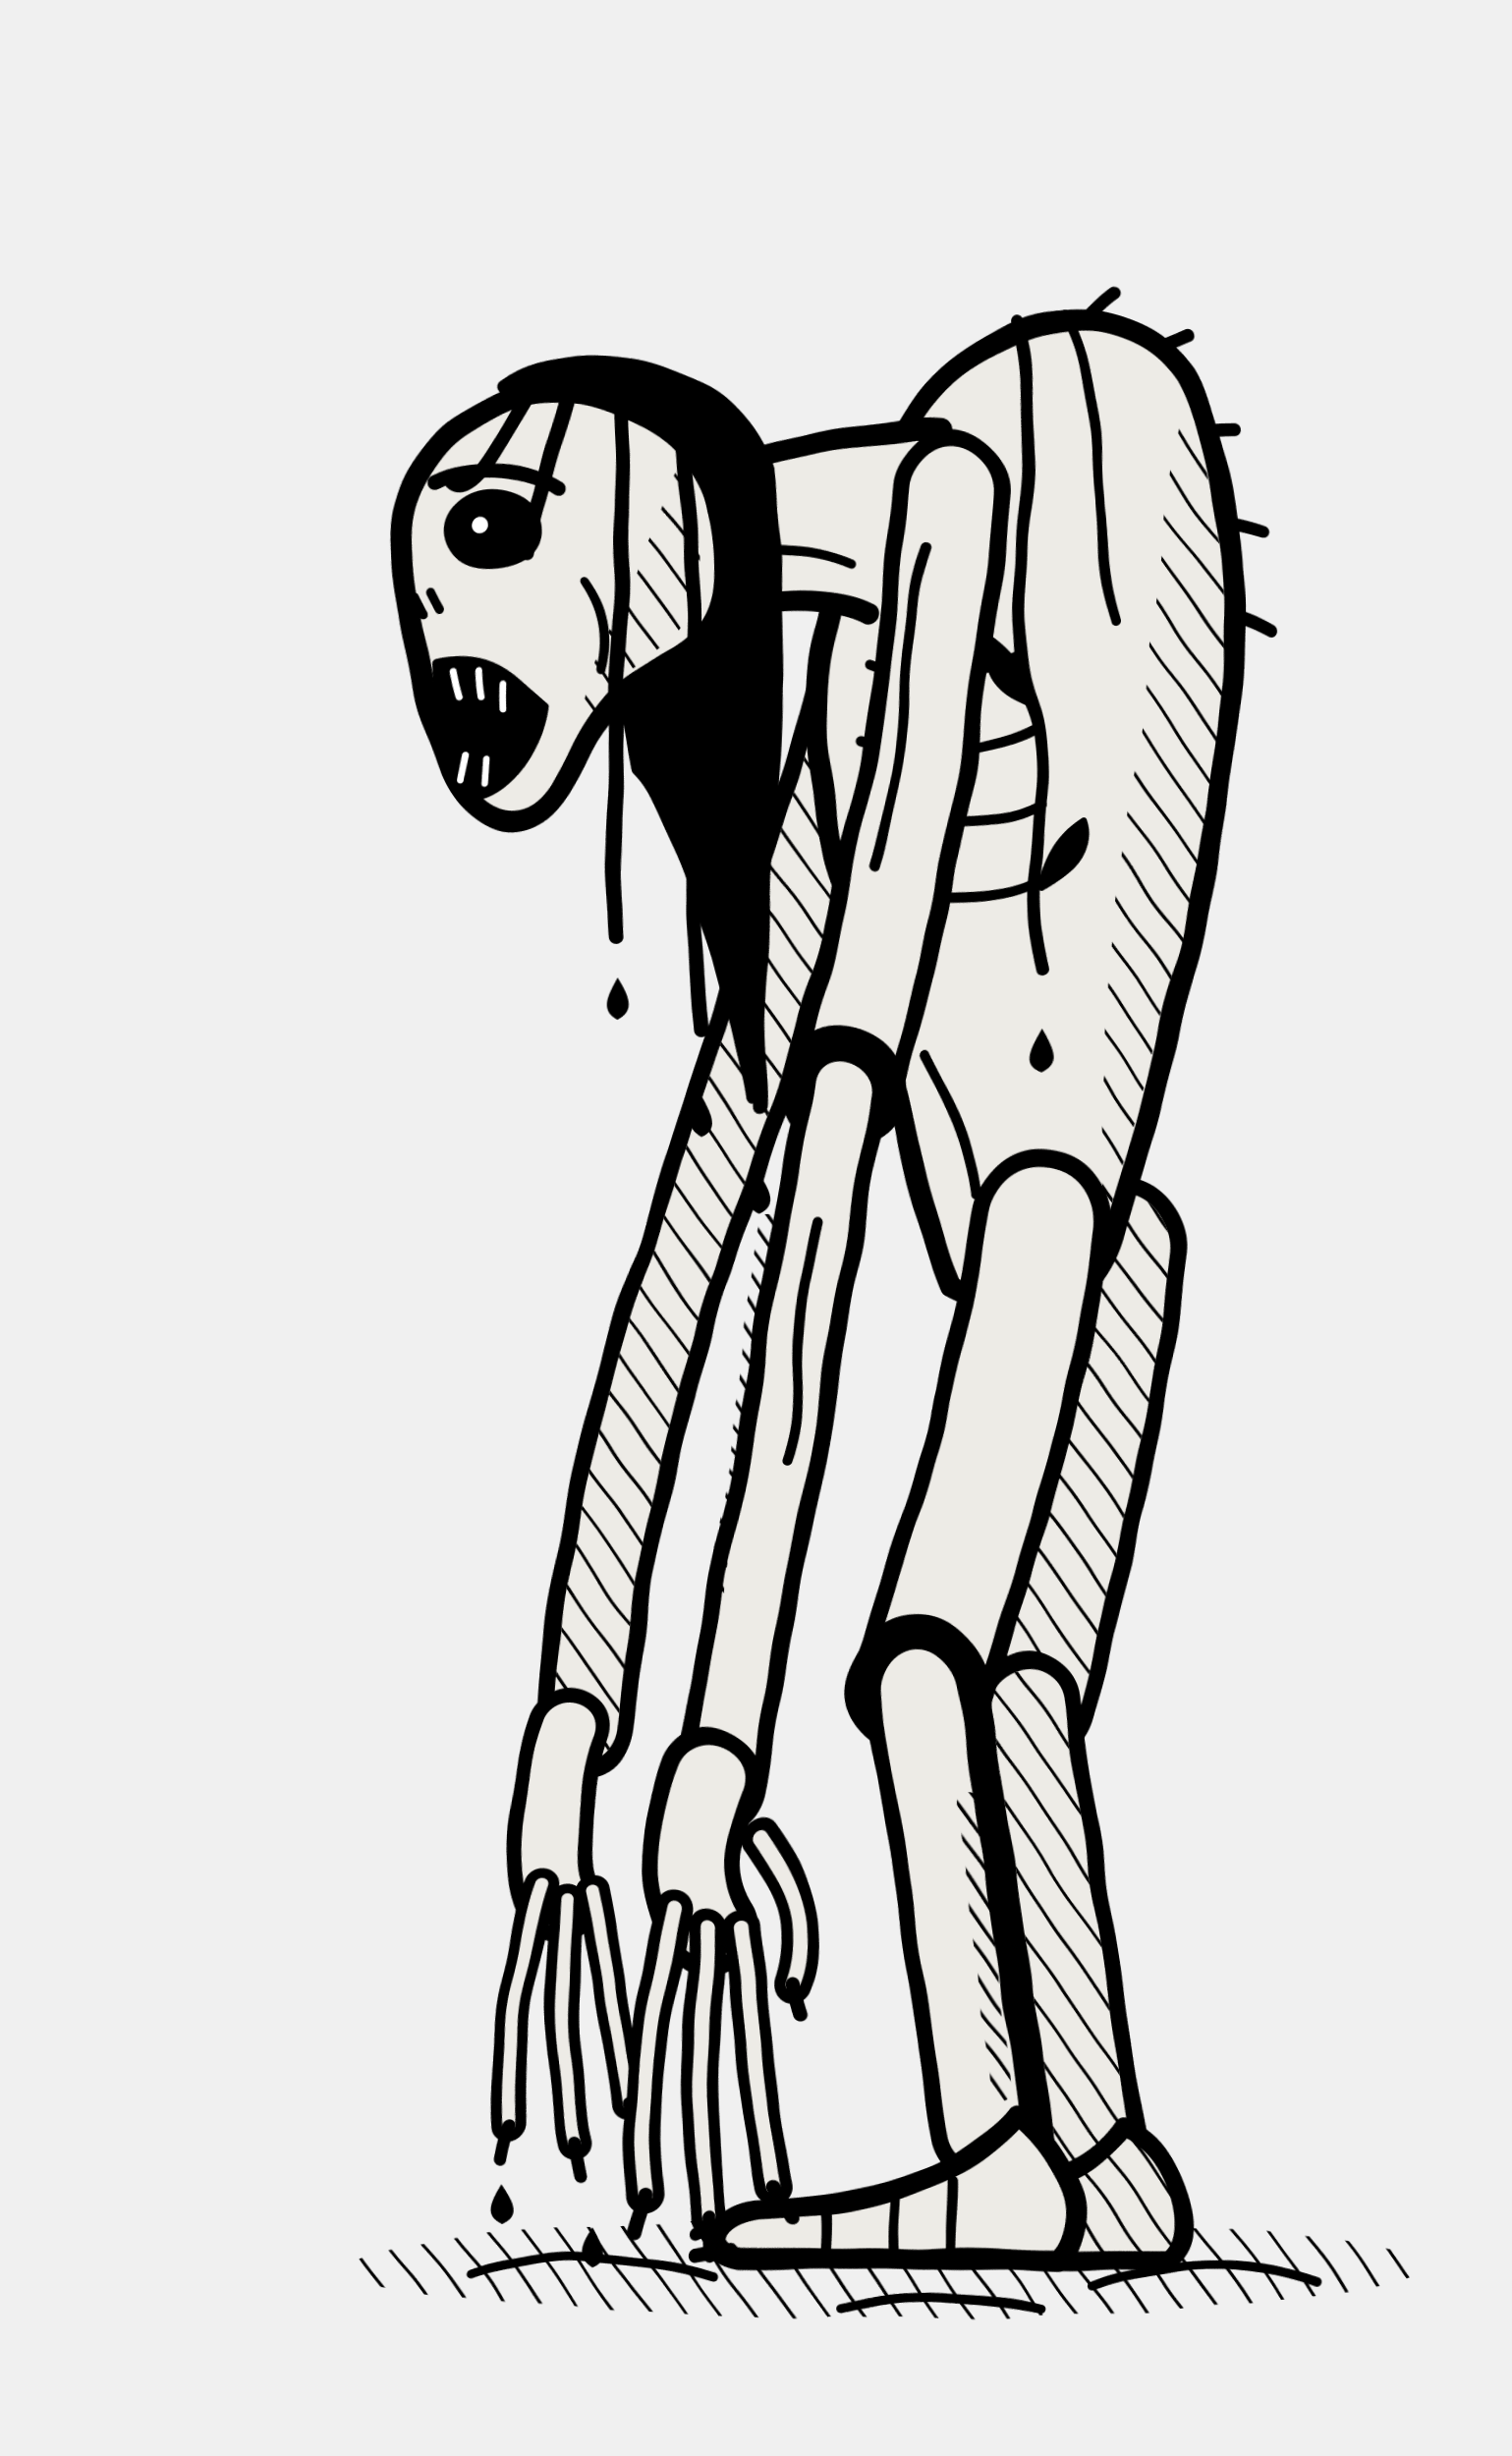
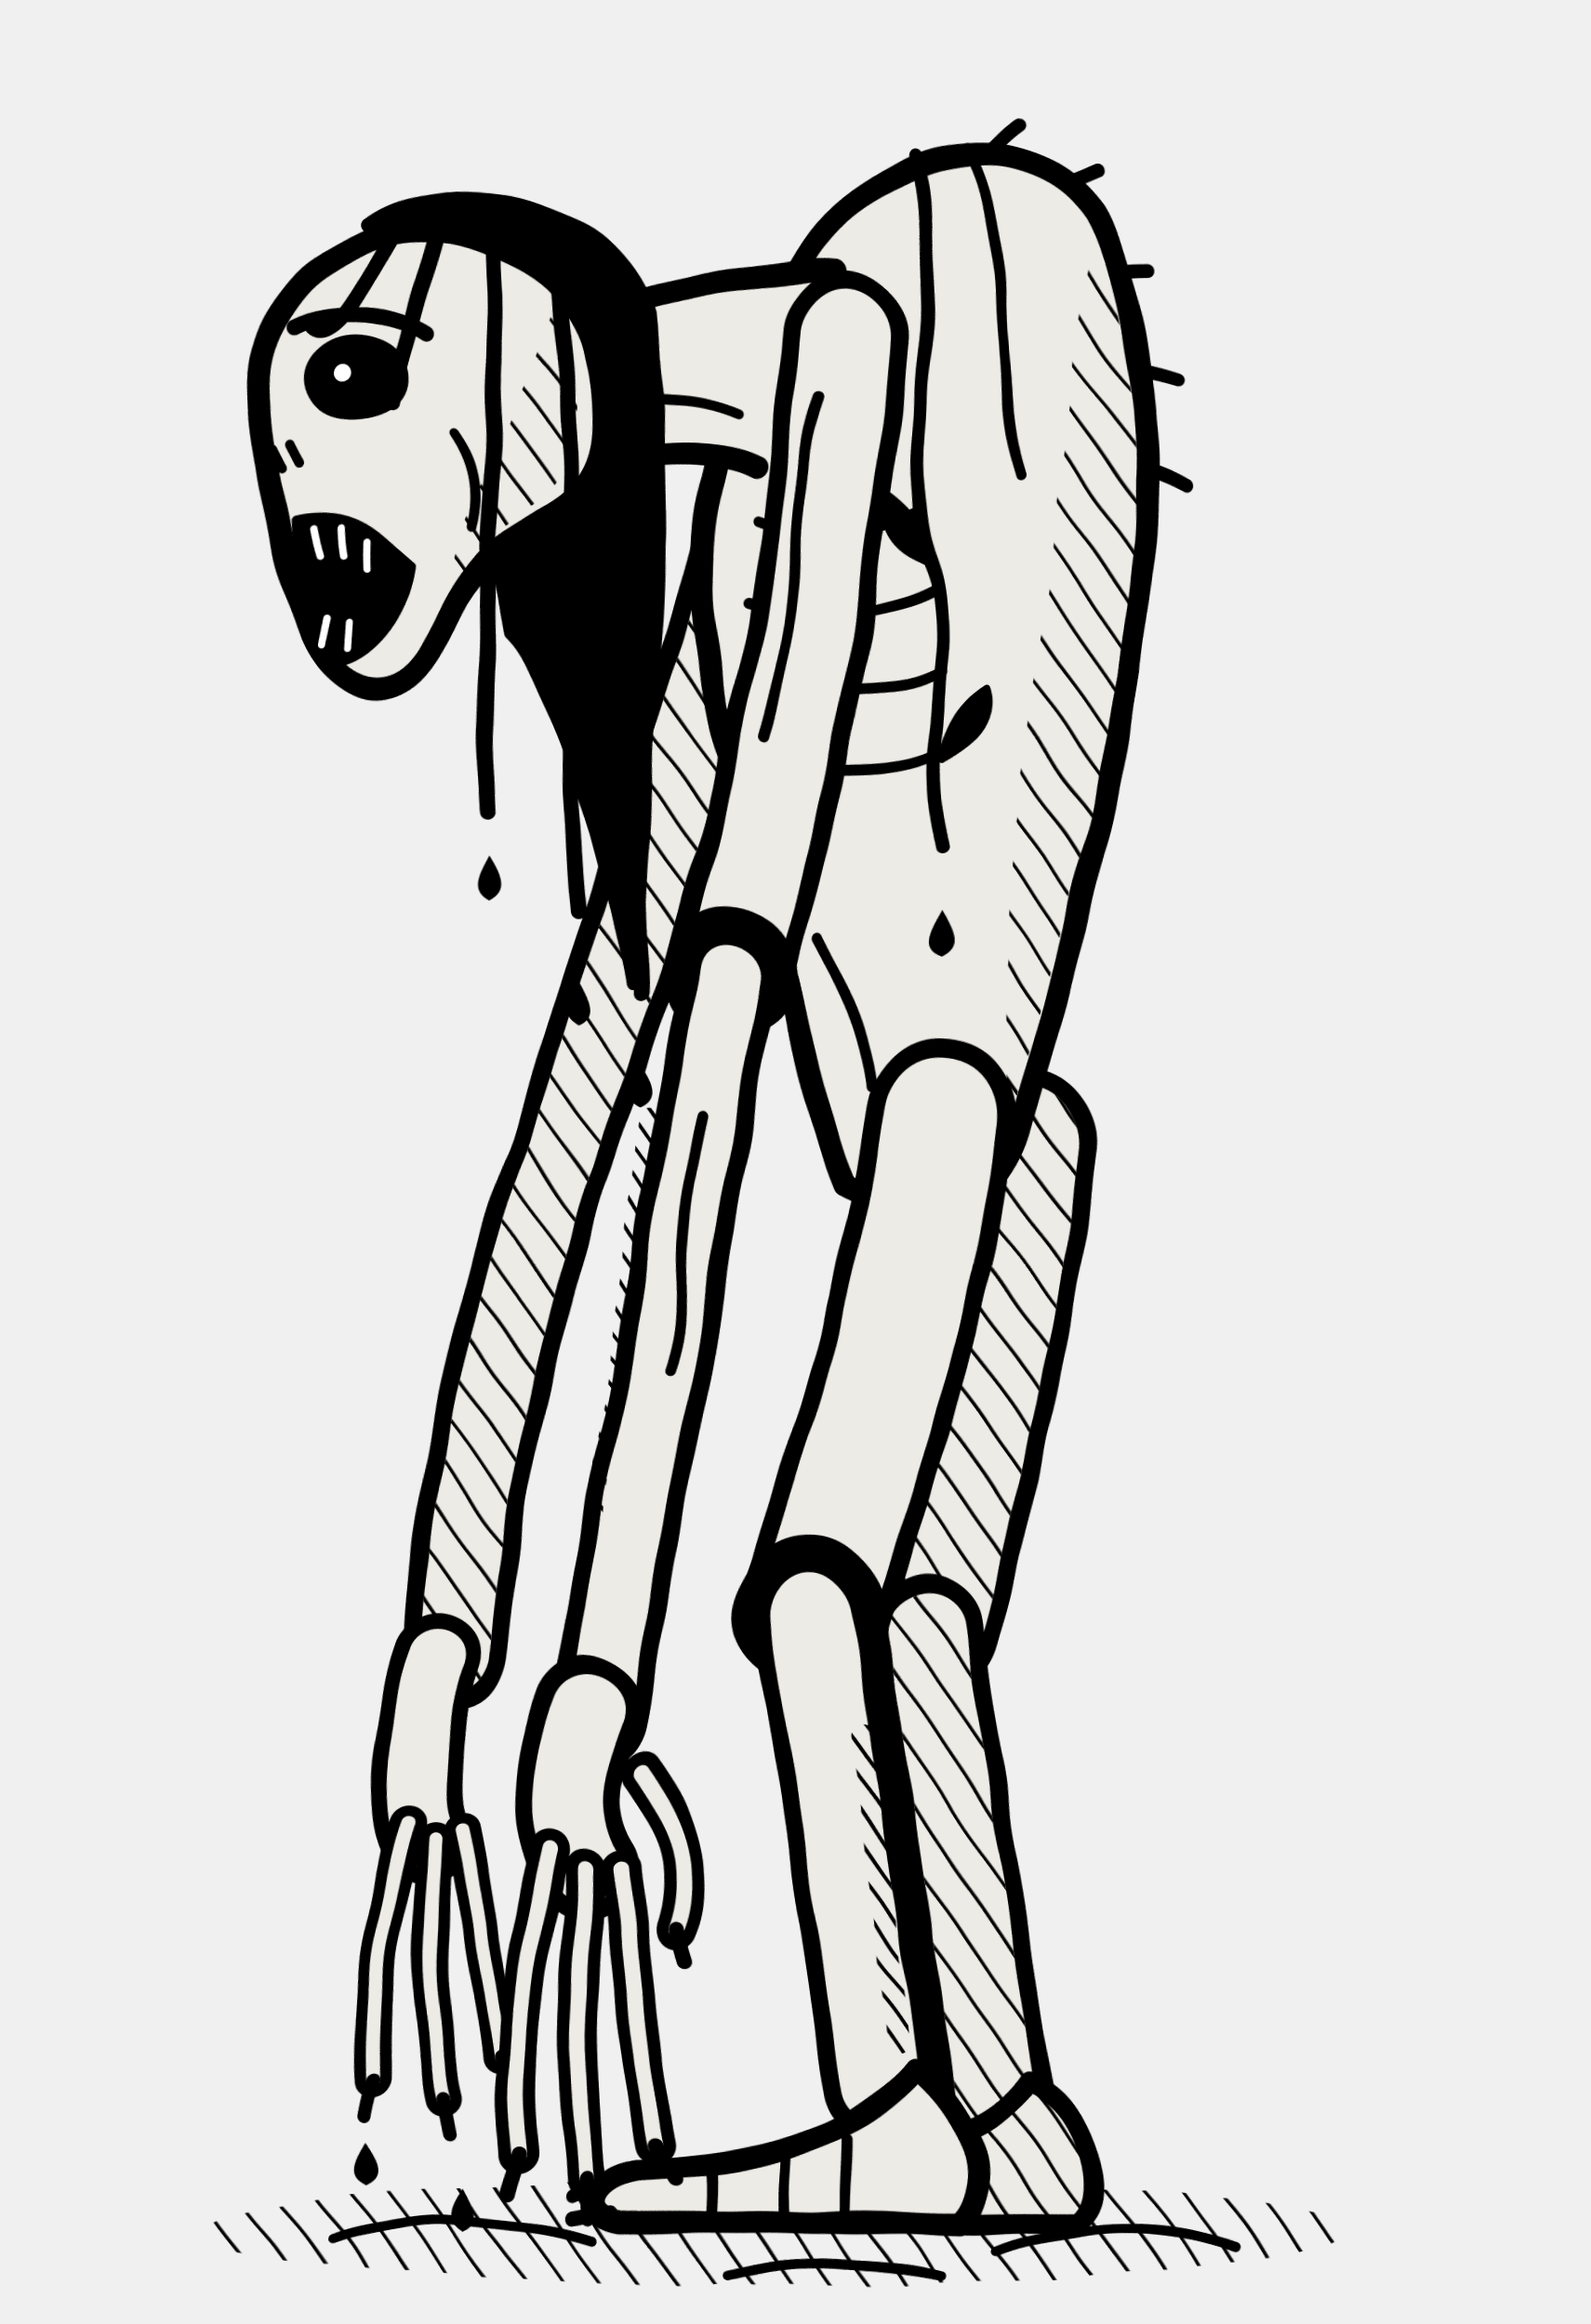
- <svg xmlns="http://www.w3.org/2000/svg" width="80" height="130" viewBox="246 300 80 130">
+ <svg xmlns="http://www.w3.org/2000/svg" width="104" height="152" viewBox="240 282 104 152">
  <defs>
    <filter id="ink" filterUnits="userSpaceOnUse" x="-60" y="-60" width="520" height="980">
      <feTurbulence type="fractalNoise" baseFrequency="0.035" numOctaves="2" seed="7" result="n" />
      <feDisplacementMap in="SourceGraphic" in2="n" scale="3.2" xChannelSelector="R" yChannelSelector="G" />
    </filter>
    <pattern id="hatch" width="7" height="7" patternUnits="userSpaceOnUse" patternTransform="rotate(-35)">
      <line x1="0" y1="0" x2="0" y2="7" stroke="#000000" stroke-width="1.5" />
    </pattern>
    <pattern id="hatchDense" width="4" height="4" patternUnits="userSpaceOnUse" patternTransform="rotate(-35)">
      <line x1="0" y1="0" x2="0" y2="4" stroke="#000000" stroke-width="1.7" />
    </pattern>
    <pattern id="hatchNight" width="3" height="3" patternUnits="userSpaceOnUse" patternTransform="rotate(-35)">
      <line x1="0" y1="0" x2="0" y2="3" stroke="#000000" stroke-width="1.9" />
    </pattern>
    <pattern id="water" width="9" height="5" patternUnits="userSpaceOnUse">
      <line x1="0" y1="2.5" x2="5" y2="2.5" stroke="#000000" stroke-width="1.3" />
    </pattern>
  </defs>
-   <g transform="translate(251 292) scale(0.22)">
+   <g transform="translate(235.5 259.2) scale(0.29)">
    <g filter="url(#ink)" stroke="#000000" stroke-linecap="round" stroke-linejoin="round">
      <ellipse cx="190" cy="582" rx="130" ry="12" fill="url(#hatch)" stroke="none" />
      <path d="M90 584C110 578 130 578 150 584M240 586C258 580 276 580 294 586M180 592C196 588 212 588 228 592" fill="none" stroke-width="2.2" />
      <path d="M246 336C240 380 232 416 224 446" fill="none" stroke-width="34" />
      <path d="M246 336C240 380 232 416 224 446" fill="none" stroke="#EDEBE6" stroke-width="26" />
      <path d="M246 336C240 380 232 416 224 446" fill="none" stroke="url(#hatch)" stroke-width="26" />
      <path d="M224 446C230 482 236 520 240 550" fill="none" stroke-width="26" />
      <path d="M224 446C230 482 236 520 240 550" fill="none" stroke="#EDEBE6" stroke-width="18" />
      <path d="M224 446C230 482 236 520 240 550" fill="none" stroke="url(#hatch)" stroke-width="18" />
      <path d="M248 548C240 560 220 566 194 568C184 570 182 578 190 580H258C266 574 262 556 248 548Z" fill="#EDEBE6" stroke-width="4.5" />
      <path d="M248 548C240 560 220 566 194 568C184 570 182 578 190 580H258C266 574 262 556 248 548Z" fill="url(#hatch)" stroke="none" />
      <path d="M188 572l-8 4M188 578l-8 2" fill="none" stroke-width="3" />
      <path d="M196 154C180 220 156 300 140 344C128 384 120 420 118 452" fill="none" stroke-width="24" />
      <path d="M196 154C180 220 156 300 140 344C128 384 120 420 118 452" fill="none" stroke="#EDEBE6" stroke-width="16" />
      <path d="M196 154C180 220 156 300 140 344C128 384 120 420 118 452" fill="none" stroke="url(#hatch)" stroke-width="16" />
      <path d="M114 452C108 470 108 484 112 494" fill="none" stroke-width="20" />
      <path d="M114 452C108 470 108 484 112 494" fill="none" stroke="#EDEBE6" stroke-width="13" />
      <path d="M108 490C102 512 98 530 100 548M114 494C112 518 112 536 116 552M120 492C124 512 126 528 128 542" fill="none" stroke-width="8" />
      <path d="M108 490C102 512 98 530 100 548M114 494C112 518 112 536 116 552M120 492C124 512 126 528 128 542" fill="none" stroke="#EDEBE6" stroke-width="3" />
      <path d="M100 548l-2 8M116 552l1 8M128 542l3 7" fill="none" stroke-width="3" />
      <path d="M196 138C214 112 246 104 262 126C280 156 276 220 262 270C256 296 250 316 246 332C242 350 222 356 206 346C196 320 192 290 184 262C176 236 170 210 176 186C180 168 186 152 196 138Z" fill="#EDEBE6" stroke-width="5" />
      <path d="M262 132C276 160 274 220 260 268C254 292 248 312 244 330C238 300 246 250 252 210C256 180 258 154 262 132Z" fill="url(#hatch)" stroke="none" />
      <path d="M240 112l6-5M256 120l7-3M268 140l7 0M274 162l7 2M276 186l7 3" fill="none" stroke-width="3" />
      <path d="M186 196C196 200 210 200 222 194M184 214C196 218 212 218 226 212M186 232C198 236 214 236 228 230M190 250C202 254 216 254 228 248" fill="none" stroke-width="2.4" />
      <path d="M200 290C206 300 210 312 212 324" fill="none" stroke-width="2.4" />
      <path d="M228 330C222 372 210 410 198 442" fill="none" stroke-width="34" />
      <path d="M228 330C222 372 210 410 198 442" fill="none" stroke="#EDEBE6" stroke-width="26" />
      <circle cx="198" cy="442" r="15" fill="#EDEBE6" stroke-width="4.5" />
      <path d="M198 442C204 480 210 518 214 550" fill="none" stroke-width="26" />
      <path d="M198 442C204 480 210 518 214 550" fill="none" stroke="#EDEBE6" stroke-width="18" />
      <path d="M210 470C214 500 216 520 218 540" fill="none" stroke="url(#hatchDense)" stroke-width="5" />
      <path d="M222 546C212 560 190 566 160 568C150 570 146 578 156 580H232C240 574 236 556 222 546Z" fill="#EDEBE6" stroke-width="5" />
      <path d="M176 568V580M192 566V580M206 562V580" fill="none" stroke-width="2.4" />
      <path d="M154 571l-9 3M154 578l-9 1" fill="none" stroke-width="3.2" />
      <path d="M204 140C182 138 152 148 130 160L138 188C156 180 176 178 186 184Z" fill="#EDEBE6" stroke="none" />
      <path d="M204 140C182 138 152 148 130 160M138 188C156 180 176 178 186 184" fill="none" stroke-width="5" />
      <path d="M150 170C160 168 172 168 182 172" fill="none" stroke-width="2.2" />
      <path d="M98 130C120 116 152 124 162 150C168 190 162 242 158 300C150 262 140 232 130 222C126 190 118 160 98 130Z" fill="#000000" stroke-width="3" />
      <path d="M150 160C146 138 124 128 104 132C84 136 72 152 74 172C76 190 80 206 86 222C92 236 106 238 112 226C118 212 126 202 140 194C152 186 154 174 150 160Z" fill="#EDEBE6" stroke-width="5" />
      <path d="M140 150C148 162 148 178 138 190C130 196 122 204 116 214C118 196 128 182 140 150Z" fill="url(#hatch)" stroke="none" />
      <ellipse cx="96" cy="164" rx="11" ry="9" fill="#000000" stroke-width="2" />
      <circle cx="93" cy="163" r="2" fill="#FFFFFF" stroke="none" />
      <path d="M82 152C90 148 102 148 112 154" fill="none" stroke-width="3.5" />
      <path d="M77 180l2 4M81 179l2 4" fill="none" stroke-width="2.2" />
      <path d="M82 196C90 194 100 198 108 206C106 218 98 228 92 228C86 218 83 206 82 196Z" fill="#000000" stroke-width="2" />
      <path d="M86 198l2 6M92 198l1 6M98 201l0 6M88 224l1-6M94 225l0-6" fill="none" stroke="#FFFFFF" stroke-width="1.6" />
      <path d="M118 176C122 182 124 190 122 198" fill="none" stroke-width="2.2" />
      <path d="M104 132C96 146 90 156 86 152M114 130C110 148 106 160 104 170M126 130C130 170 122 208 126 262M140 134C148 178 140 222 146 284M152 142C160 184 156 234 160 302" fill="none" stroke-width="3.5" />
      <path d="M206 154C202 206 192 256 180 298" fill="none" stroke-width="28" />
      <path d="M206 154C202 206 192 256 180 298" fill="none" stroke="#EDEBE6" stroke-width="20" />
      <circle cx="180" cy="298" r="13" fill="#EDEBE6" stroke-width="4.5" />
      <path d="M180 298C172 344 162 404 150 466" fill="none" stroke-width="22" />
      <path d="M180 298C172 344 162 404 150 466" fill="none" stroke="#EDEBE6" stroke-width="14" />
      <path d="M162 330C158 360 154 390 150 420" fill="none" stroke="url(#hatchDense)" stroke-width="4" />
      <path d="M148 464C142 478 142 490 148 500" fill="none" stroke-width="24" />
      <path d="M148 464C142 478 142 490 148 500" fill="none" stroke="#EDEBE6" stroke-width="16" />
      <path d="M140 496C134 520 130 542 132 564M148 500C146 526 144 548 148 570M156 500C158 524 160 544 164 562M160 478C170 490 172 502 168 514" fill="none" stroke-width="9" />
      <path d="M140 496C134 520 130 542 132 564M148 500C146 526 144 548 148 570M156 500C158 524 160 544 164 562M160 478C170 490 172 502 168 514" fill="none" stroke="#EDEBE6" stroke-width="3.5" />
      <path d="M132 564l-2 9M148 570l1 9M164 562l4 8M168 514l2 7" fill="none" stroke-width="3.4" />
      <path d="M222 114C230 150 216 172 226 206C232 226 222 246 228 270" fill="none" stroke-width="3" />
      <path d="M234 112C246 140 238 160 246 186" fill="none" stroke-width="2.4" />
      <path d="M226 206C218 202 214 196 216 190C222 194 226 200 226 206ZM228 250C236 246 240 240 238 234C232 238 228 244 228 250Z" fill="#000000" stroke-width="1.5" />
      <path d="M200 168C192 196 196 220 188 244" fill="none" stroke-width="2.4" />
      <path d="M174 330C168 352 172 368 166 388" fill="none" stroke-width="2.4" />
      <g fill="#000000" stroke="none">
        <path d="M126 272C129 277 130 280 126 282C122 280 123 277 126 272Z" />
        <path d="M146 300C149 305 150 308 146 310C142 308 143 305 146 300Z" />
        <path d="M160 318C163 323 164 326 160 328C156 326 157 323 160 318Z" />
        <path d="M228 284C231 289 232 292 228 294C224 292 225 289 228 284Z" />
        <path d="M120 572C123 577 124 580 120 582C116 580 117 577 120 572Z" />
        <path d="M98 562C101 567 102 570 98 572C94 570 95 567 98 562Z" />
      </g>
    </g>
  </g>
</svg>
